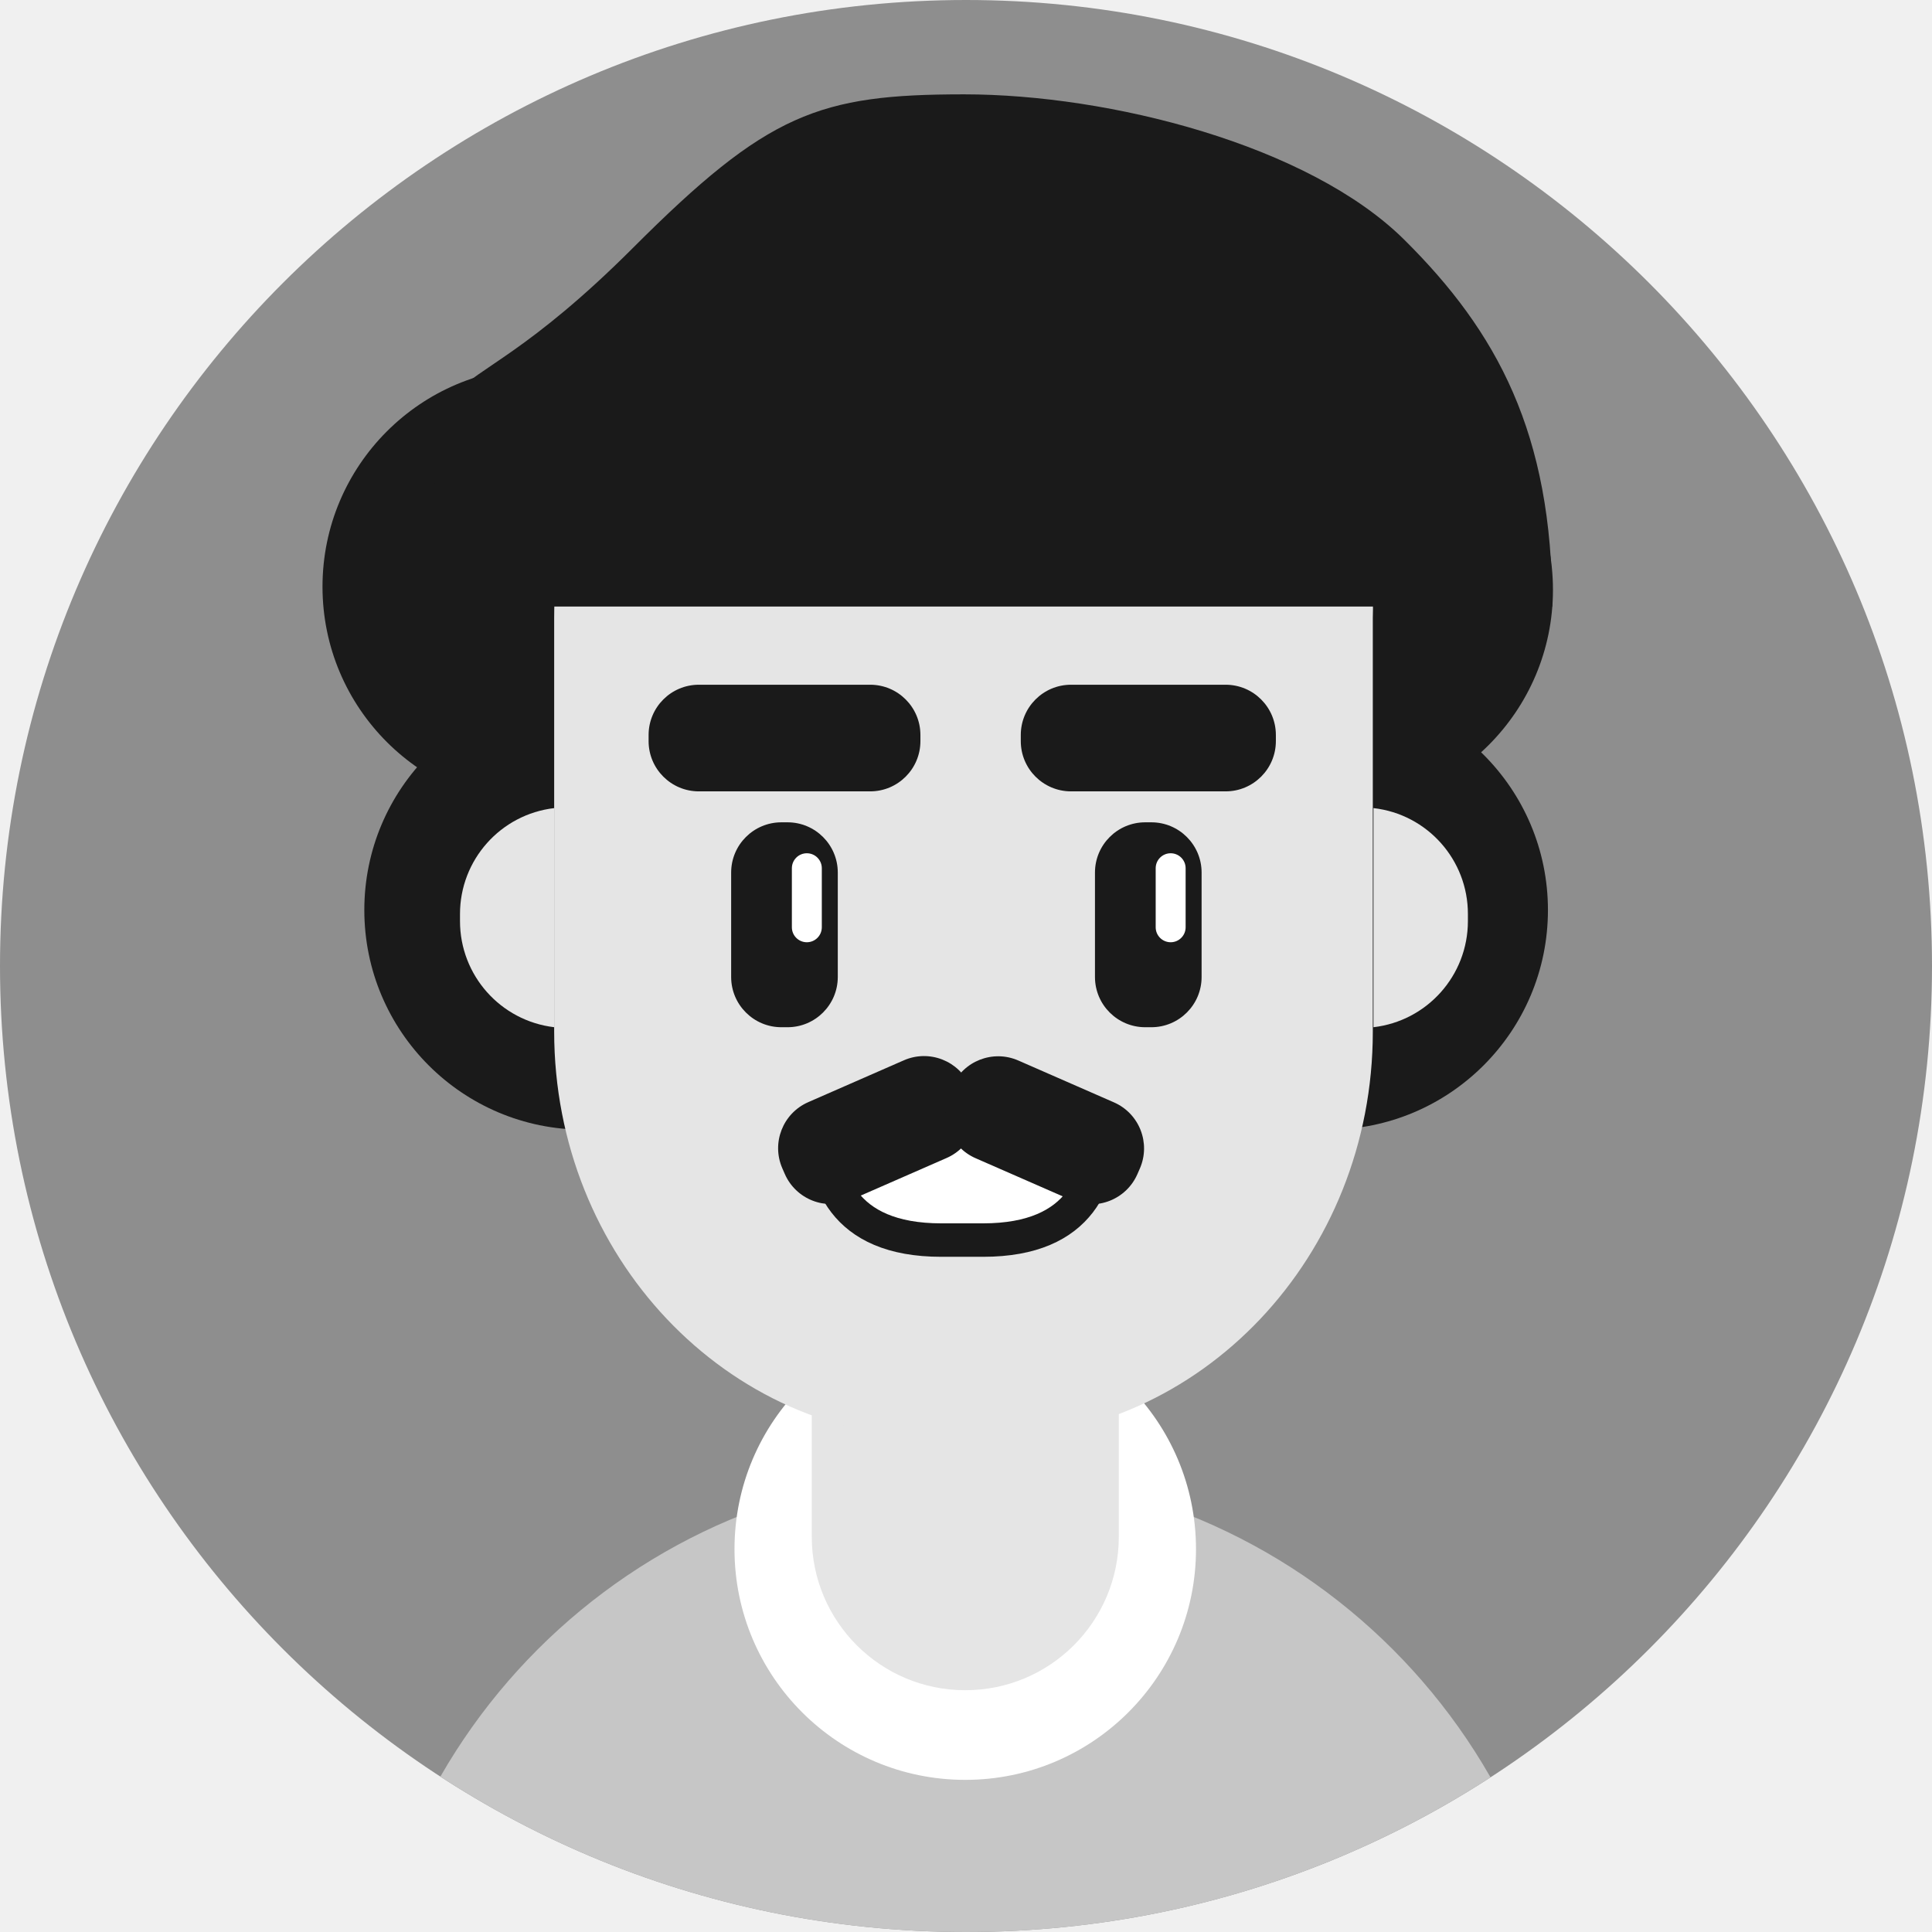
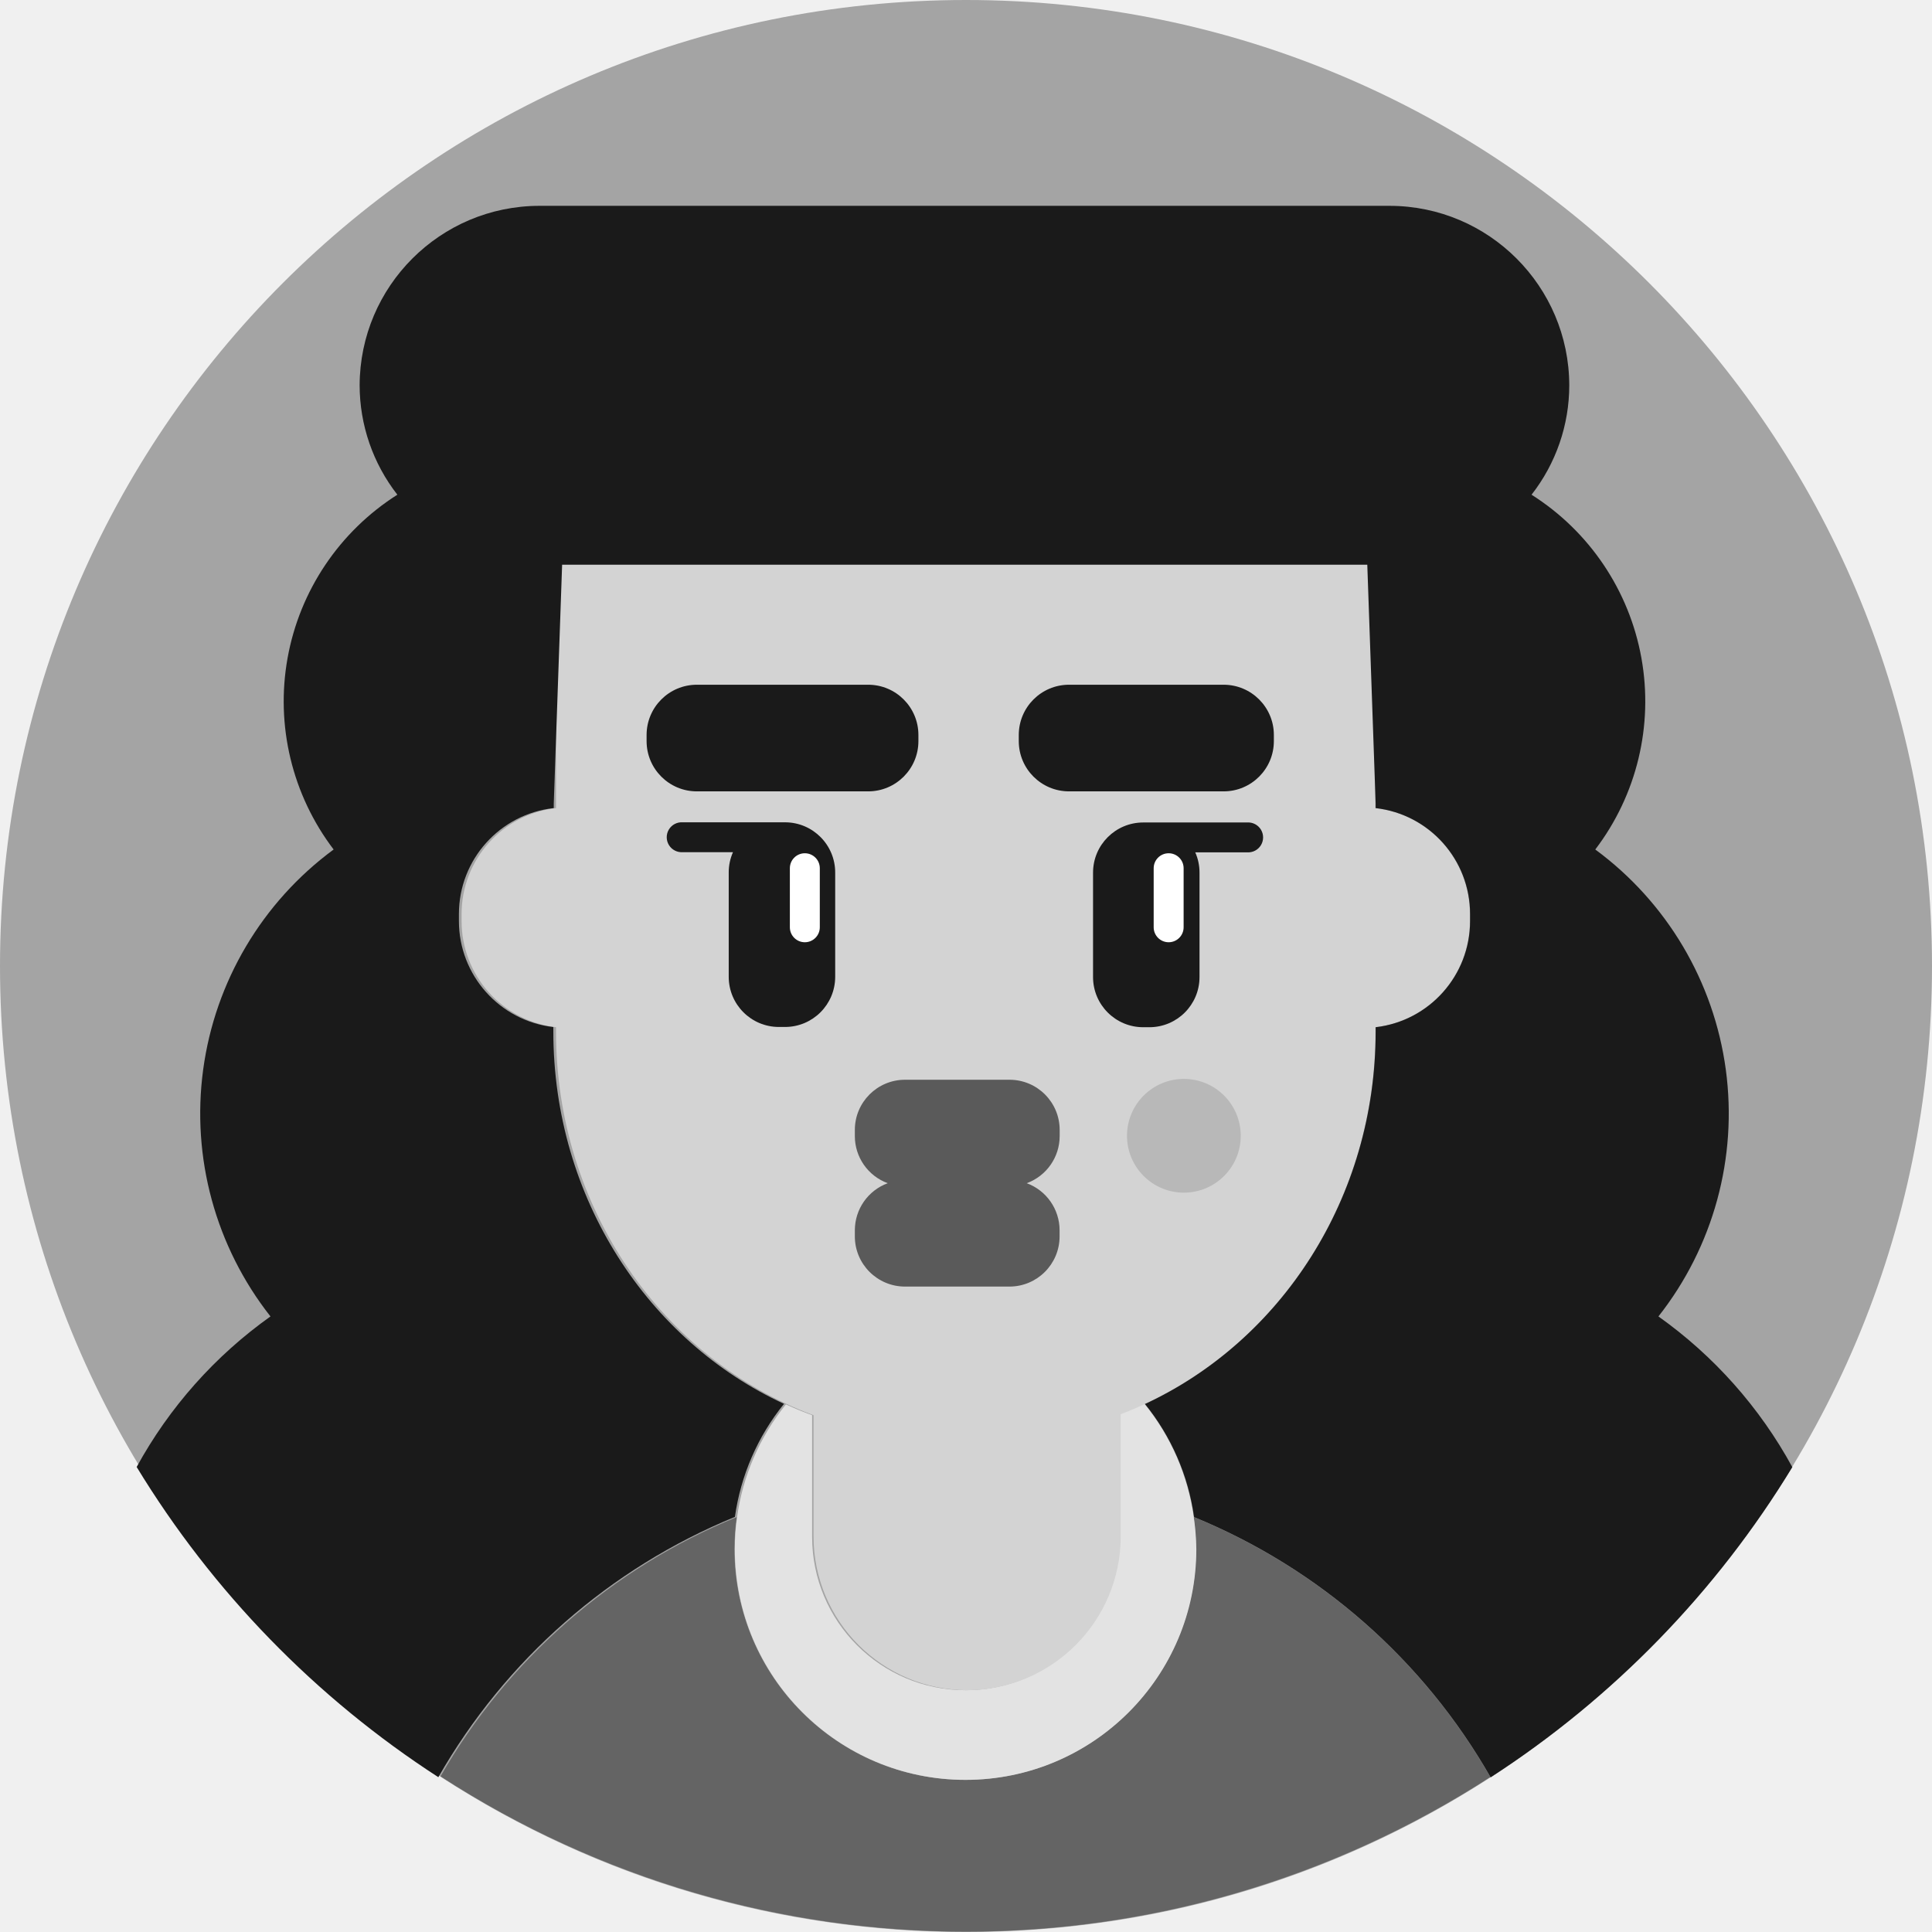
- <svg xmlns="http://www.w3.org/2000/svg" id="FINAL_AVATARS" data-name="FINAL AVATARS" viewBox="0 0 231 231">
+ <svg xmlns="http://www.w3.org/2000/svg" id="CC_FINAL_AVATARS" data-name="CC FINAL AVATARS" viewBox="0 0 231 231">
  <defs>
-     <style>.cls-1{fill:none;clip-rule:evenodd;}.cls-2{fill:#e5e5e5;}.cls-3{clip-path:url(#clip-path);}.cls-4{fill:#8e8e8e;fill-rule:evenodd;}.cls-5{fill:#1a1a1a;}.cls-6{fill:#c6c6c6;}.cls-7,.cls-8{fill:#fff;}.cls-8{stroke:#1a1a1a;stroke-miterlimit:10;stroke-width:4px;}</style>
-     <clipPath id="clip-path">
-       <path class="cls-1" d="M115.5,0A115.5,115.5,0,1,1,0,115.5,115.5,115.5,0,0,1,115.5,0Z" />
-     </clipPath>
+     <style>.cls-1{fill:#a4a4a4;fill-rule:evenodd;}.cls-2{fill:#646464;}.cls-3{fill:#e3e3e3;}.cls-4{fill:#d3d3d3;}.cls-5{fill:none;}.cls-6{fill:#5a5a5a;}.cls-7{fill:#1a1a1a;}.cls-8{fill:#fff;}.cls-9{fill:#b8b8b8;}</style>
  </defs>
-   <path class="cls-2" d="M164.22,96.62v26.2a12.77,12.77,0,0,0,11.29-12.68v-.85A12.73,12.73,0,0,0,164.22,96.62Z" />
-   <g class="cls-3">
-     <path class="cls-4" d="M115.5,0A115.5,115.5,0,1,1,0,115.5,115.5,115.5,0,0,1,115.5,0Z" />
-     <circle class="cls-5" cx="64.82" cy="70.15" r="26.26" />
-     <circle class="cls-5" cx="69.82" cy="108.81" r="26.26" />
-     <circle class="cls-5" cx="159.42" cy="70.52" r="26.26" />
-     <circle class="cls-5" cx="158.82" cy="108.81" r="26.26" />
-     <circle class="cls-6" cx="115.41" cy="248.31" r="72.28" />
-     <circle class="cls-7" cx="115.41" cy="185.22" r="27.59" />
-     <rect class="cls-2" x="97.06" y="139.13" width="36.71" height="62.96" rx="18.35" />
-     <path class="cls-2" d="M164,69.64c-2-24.86-21.78-44.39-45.86-44.39H112.3c-24.07,0-43.83,19.51-45.86,44.39q-.18,2.1-.18,4.23v49.47c0,26.84,20.61,48.61,46,48.61h5.88c25.42,0,46-21.75,46-48.61V73.87Q164.22,71.74,164,69.64Z" />
-     <path class="cls-5" d="M167.88,28.64c-11.45-11.32-35.23-17.36-52.61-17.36S91.78,13.53,75.71,29.61c-25,25-23.77,7.22-23.77,42.91H185.6C185.6,51.8,179,39.66,167.88,28.64Z" />
-     <path class="cls-2" d="M66.27,96.62v26.2A12.77,12.77,0,0,1,55,110.14v-.85A12.75,12.75,0,0,1,66.27,96.62Z" />
-     <path class="cls-8" d="M98.37,134.43c0,6.4,2.26,13.84,14.17,13.84h5c11.91,0,14.14-7.44,14.17-13.84Z" />
-     <rect class="cls-5" x="87.42" y="98.32" width="12.75" height="24.5" rx="6.01" />
-     <rect class="cls-7" x="94.68" y="102.02" width="3.58" height="10.64" rx="1.79" />
-     <rect class="cls-5" x="77.55" y="81.87" width="32.5" height="12.75" rx="6.01" />
-     <rect class="cls-5" x="130.92" y="98.32" width="12.75" height="24.5" rx="6.01" />
-     <rect class="cls-7" x="138.18" y="102.02" width="3.58" height="10.64" rx="1.79" />
-     <rect class="cls-5" x="122.05" y="81.87" width="30.5" height="12.75" rx="6.01" />
-     <rect class="cls-5" x="92.66" y="128.75" width="24.5" height="12.75" rx="6.01" transform="translate(-45.38 53.4) rotate(-23.64)" />
-     <rect class="cls-5" x="118.53" y="122.88" width="12.75" height="24.5" rx="6.01" transform="translate(-48.96 195.38) rotate(-66.36)" />
-   </g>
-   <path class="cls-2" d="M164.22,96.62v26.2a12.77,12.77,0,0,0,11.29-12.68v-.85A12.73,12.73,0,0,0,164.22,96.62Z" />
+   <path class="cls-1" d="M115.5,0A115.5,115.5,0,1,1,0,115.5,115.5,115.5,0,0,1,115.5,0Z" />
+   <path class="cls-2" d="M142.73,181.39a28.42,28.42,0,0,1,.27,3.83,27.59,27.59,0,0,1-55.18,0,26.87,26.87,0,0,1,.27-3.83,72.56,72.56,0,0,0-35.42,31,115.55,115.55,0,0,0,125.52.08A72.49,72.49,0,0,0,142.73,181.39Z" />
+   <path class="cls-3" d="M142.73,181.39a27.45,27.45,0,0,0-5.93-13.59c-1,.47-2,.9-3,1.29v14.65a18.35,18.35,0,1,1-36.7,0V169.21c-1.07-.39-2.11-.82-3.13-1.29a27.4,27.4,0,0,0-5.84,13.47,26.87,26.87,0,0,0-.27,3.83,27.59,27.59,0,0,0,55.18,0A28.42,28.42,0,0,0,142.73,181.39Z" />
+   <path class="cls-4" d="M164.44,96.62V73.87q0-2.13-.18-4.23c-2-24.86-21.79-44.39-45.86-44.39h-5.88c-24.07,0-43.83,19.51-45.86,44.39q-.18,2.1-.18,4.23V96.62a12.74,12.74,0,0,0-11.29,12.67v.85a12.77,12.77,0,0,0,11.29,12.68v.52c0,21.19,12.86,39.22,30.79,45.87v14.53a18.41,18.41,0,0,0,18.36,18.35h0A18.41,18.41,0,0,0,134,183.74V169.09c17.75-6.74,30.46-24.67,30.46-45.75v-.52a12.77,12.77,0,0,0,11.29-12.68v-.85A12.74,12.74,0,0,0,164.44,96.62Z" />
+   <path class="cls-5" d="M169.06,217.85l-.22.12Z" />
+   <path class="cls-5" d="M159.21,222.43l-.16.07Z" />
+   <path class="cls-5" d="M172.19,216.14l-.3.17Z" />
+   <polygon class="cls-5" points="52.67 212.43 52.67 212.43 52.67 212.43 52.67 212.43" />
+   <path class="cls-6" d="M126.7,135.83v-.73a6,6,0,0,0-6-6H108.21a6,6,0,0,0-6,6v.73a6,6,0,0,0,3.93,5.64,6,6,0,0,0-3.93,5.63v.73a6,6,0,0,0,6,6h12.48a6,6,0,0,0,6-6v-.73a6,6,0,0,0-3.93-5.63A6,6,0,0,0,126.7,135.83Z" />
+   <rect class="cls-7" x="77.31" y="81.87" width="32.5" height="12.75" rx="6.01" />
+   <path class="cls-7" d="M149.11,98.34H137.93c-.17,0-.33,0-.51,0h-.73a6,6,0,0,0-6,6v12.48a6,6,0,0,0,6,6h.73a6,6,0,0,0,6-6V104.33a5.93,5.93,0,0,0-.51-2.42h6.19a1.79,1.79,0,1,0,0-3.57Z" />
+   <rect class="cls-8" x="137.94" y="102.02" width="3.58" height="10.64" rx="1.79" />
+   <path class="cls-7" d="M93.92,98.32h-.73l-.41,0H81.64a1.79,1.79,0,1,0,0,3.57h6a5.93,5.93,0,0,0-.51,2.42v12.48a6,6,0,0,0,6,6h.73a6,6,0,0,0,6-6V104.33A6,6,0,0,0,93.92,98.32Z" />
+   <rect class="cls-7" x="121.81" y="81.87" width="30.5" height="12.75" rx="6.01" />
+   <circle class="cls-9" cx="141.55" cy="135.8" r="6.8" />
+   <rect class="cls-8" x="94.44" y="102.02" width="3.58" height="10.64" rx="1.79" />
+   <path class="cls-7" d="M198.29,157.4a39.2,39.2,0,0,0-7.55-55.83,29.24,29.24,0,0,0-7.62-42.42,21.25,21.25,0,0,0,4.51-13.08h0a21.51,21.51,0,0,0-21.46-21.46H64.48A21.52,21.52,0,0,0,43,46.07h0a21.31,21.31,0,0,0,4.51,13.08,29.26,29.26,0,0,0-7.62,42.42,39.22,39.22,0,0,0-7.55,55.83,53.69,53.69,0,0,0-16,18,116.06,116.06,0,0,0,36.07,37.09,72.54,72.54,0,0,1,35.46-31.12,27.61,27.61,0,0,1,5.87-13.52c-16.23-7.51-27.58-24.61-27.58-44.53v-.52a12.77,12.77,0,0,1-11.29-12.68v-.85A12.74,12.74,0,0,1,66.21,96.62v-.53l1-28.57h96.27l1,28.57v.53a12.74,12.74,0,0,1,11.29,12.67v.85a12.77,12.77,0,0,1-11.29,12.68v.52c0,19.92-11.35,37-27.58,44.53a27.52,27.52,0,0,1,5.87,13.52,72.49,72.49,0,0,1,35.46,31.12,116.06,116.06,0,0,0,36.07-37.09A53.59,53.59,0,0,0,198.29,157.4Z" />
</svg>
